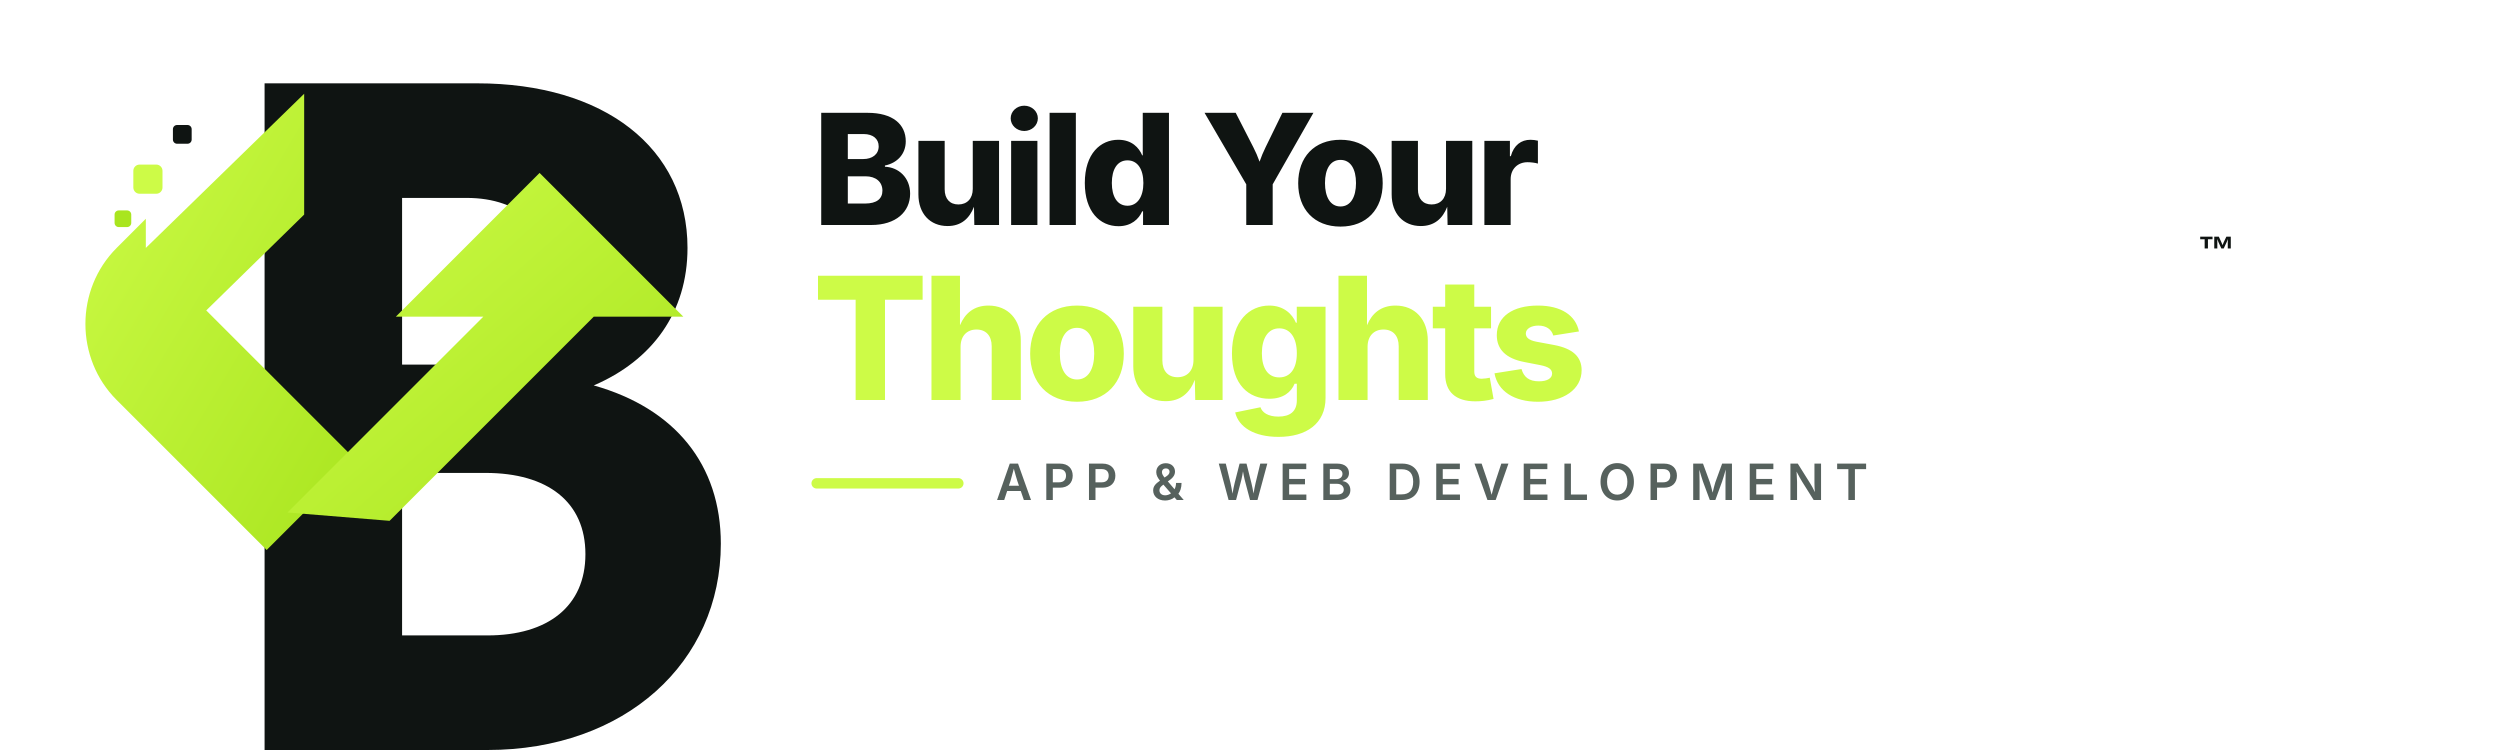
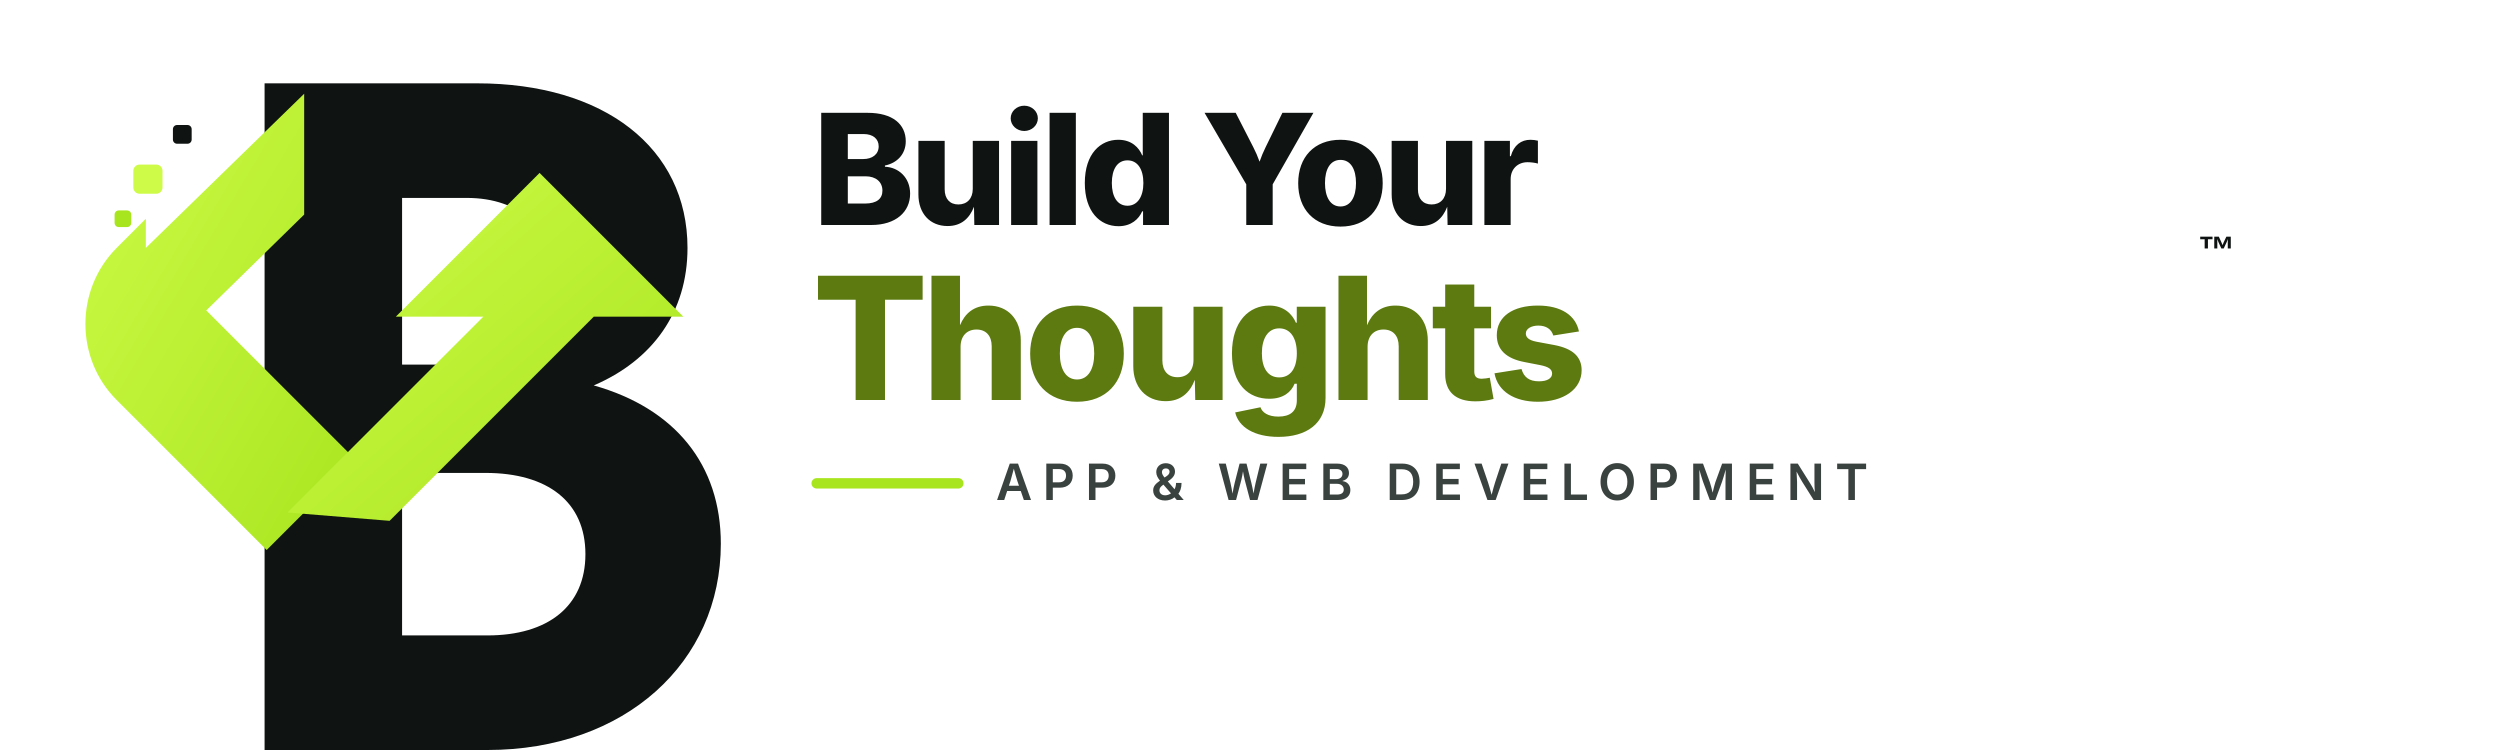
<svg xmlns="http://www.w3.org/2000/svg" viewBox="0 0 1200 360" role="img" aria-labelledby="title desc">
  <defs>
    <linearGradient id="lime" x1="0" y1="0" x2="1" y2="1">
      <stop offset="0%" stop-color="#CDFB47" />
      <stop offset="100%" stop-color="#A9E51F" />
    </linearGradient>
  </defs>
  <g transform="translate(55 40)">
    <path d="M72 0h102c61 0 101 31 101 79 0 31-17 54-45 66 39 11 61 38 61 76 0 57-46 99-112 99H72V0Zm66 55v80h33c25 0 40-14 40-39 0-26-16-41-42-41h-31Zm0 132v78h41c29 0 47-14 47-39 0-25-18-39-48-39h-40Z" fill="#0F1412" />
    <path d="M15 79 91 5v58L44 109l72 72-43 43-72-72c-20-20-20-53 0-73l14-14Z" fill="url(#lime)" />
    <path d="M83 206 177 112h-42l69-69 69 69h-43l-98 98-49-4Z" fill="url(#lime)" />
    <rect x="9" y="39" width="14" height="14" rx="3" fill="#CDFB47" />
    <rect x="28" y="20" width="9" height="9" rx="2" fill="#0F1412" />
    <rect x="0" y="61" width="8" height="8" rx="2" fill="#A9E51F" />
  </g>
  <g transform="translate(390 108)">
    <text x="0" y="0" font-family="Inter, Arial, Helvetica, sans-serif" font-size="74" font-weight="800" letter-spacing="-2.5" fill="#0F1412">Build Your</text>
-     <text x="0" y="84" font-family="Inter, Arial, Helvetica, sans-serif" font-size="82" font-weight="800" letter-spacing="-3" fill="#CDFB47">Thoughts</text>
-     <line x1="2" y1="124" x2="70" y2="124" stroke="#CDFB47" stroke-width="5" stroke-linecap="round" />
-     <text x="88" y="132" font-family="Inter, Arial, Helvetica, sans-serif" font-size="24" font-weight="600" letter-spacing="5" fill="#56615D">APP &amp; WEB DEVELOPMENT</text>
+     <text x="0" y="84" font-family="Inter, Arial, Helvetica, sans-serif" font-size="82" font-weight="800" letter-spacing="-3" fill="#5C7A0F">Thoughts</text>
+     <line x1="2" y1="124" x2="70" y2="124" stroke="#A9E51F" stroke-width="5" stroke-linecap="round" />
+     <text x="88" y="132" font-family="Inter, Arial, Helvetica, sans-serif" font-size="24" font-weight="600" letter-spacing="5" fill="#3A423F">APP &amp; WEB DEVELOPMENT</text>
  </g>
  <text x="1055" y="126" font-family="Arial, sans-serif" font-size="18" font-weight="700" fill="#0F1412">™</text>
</svg>
